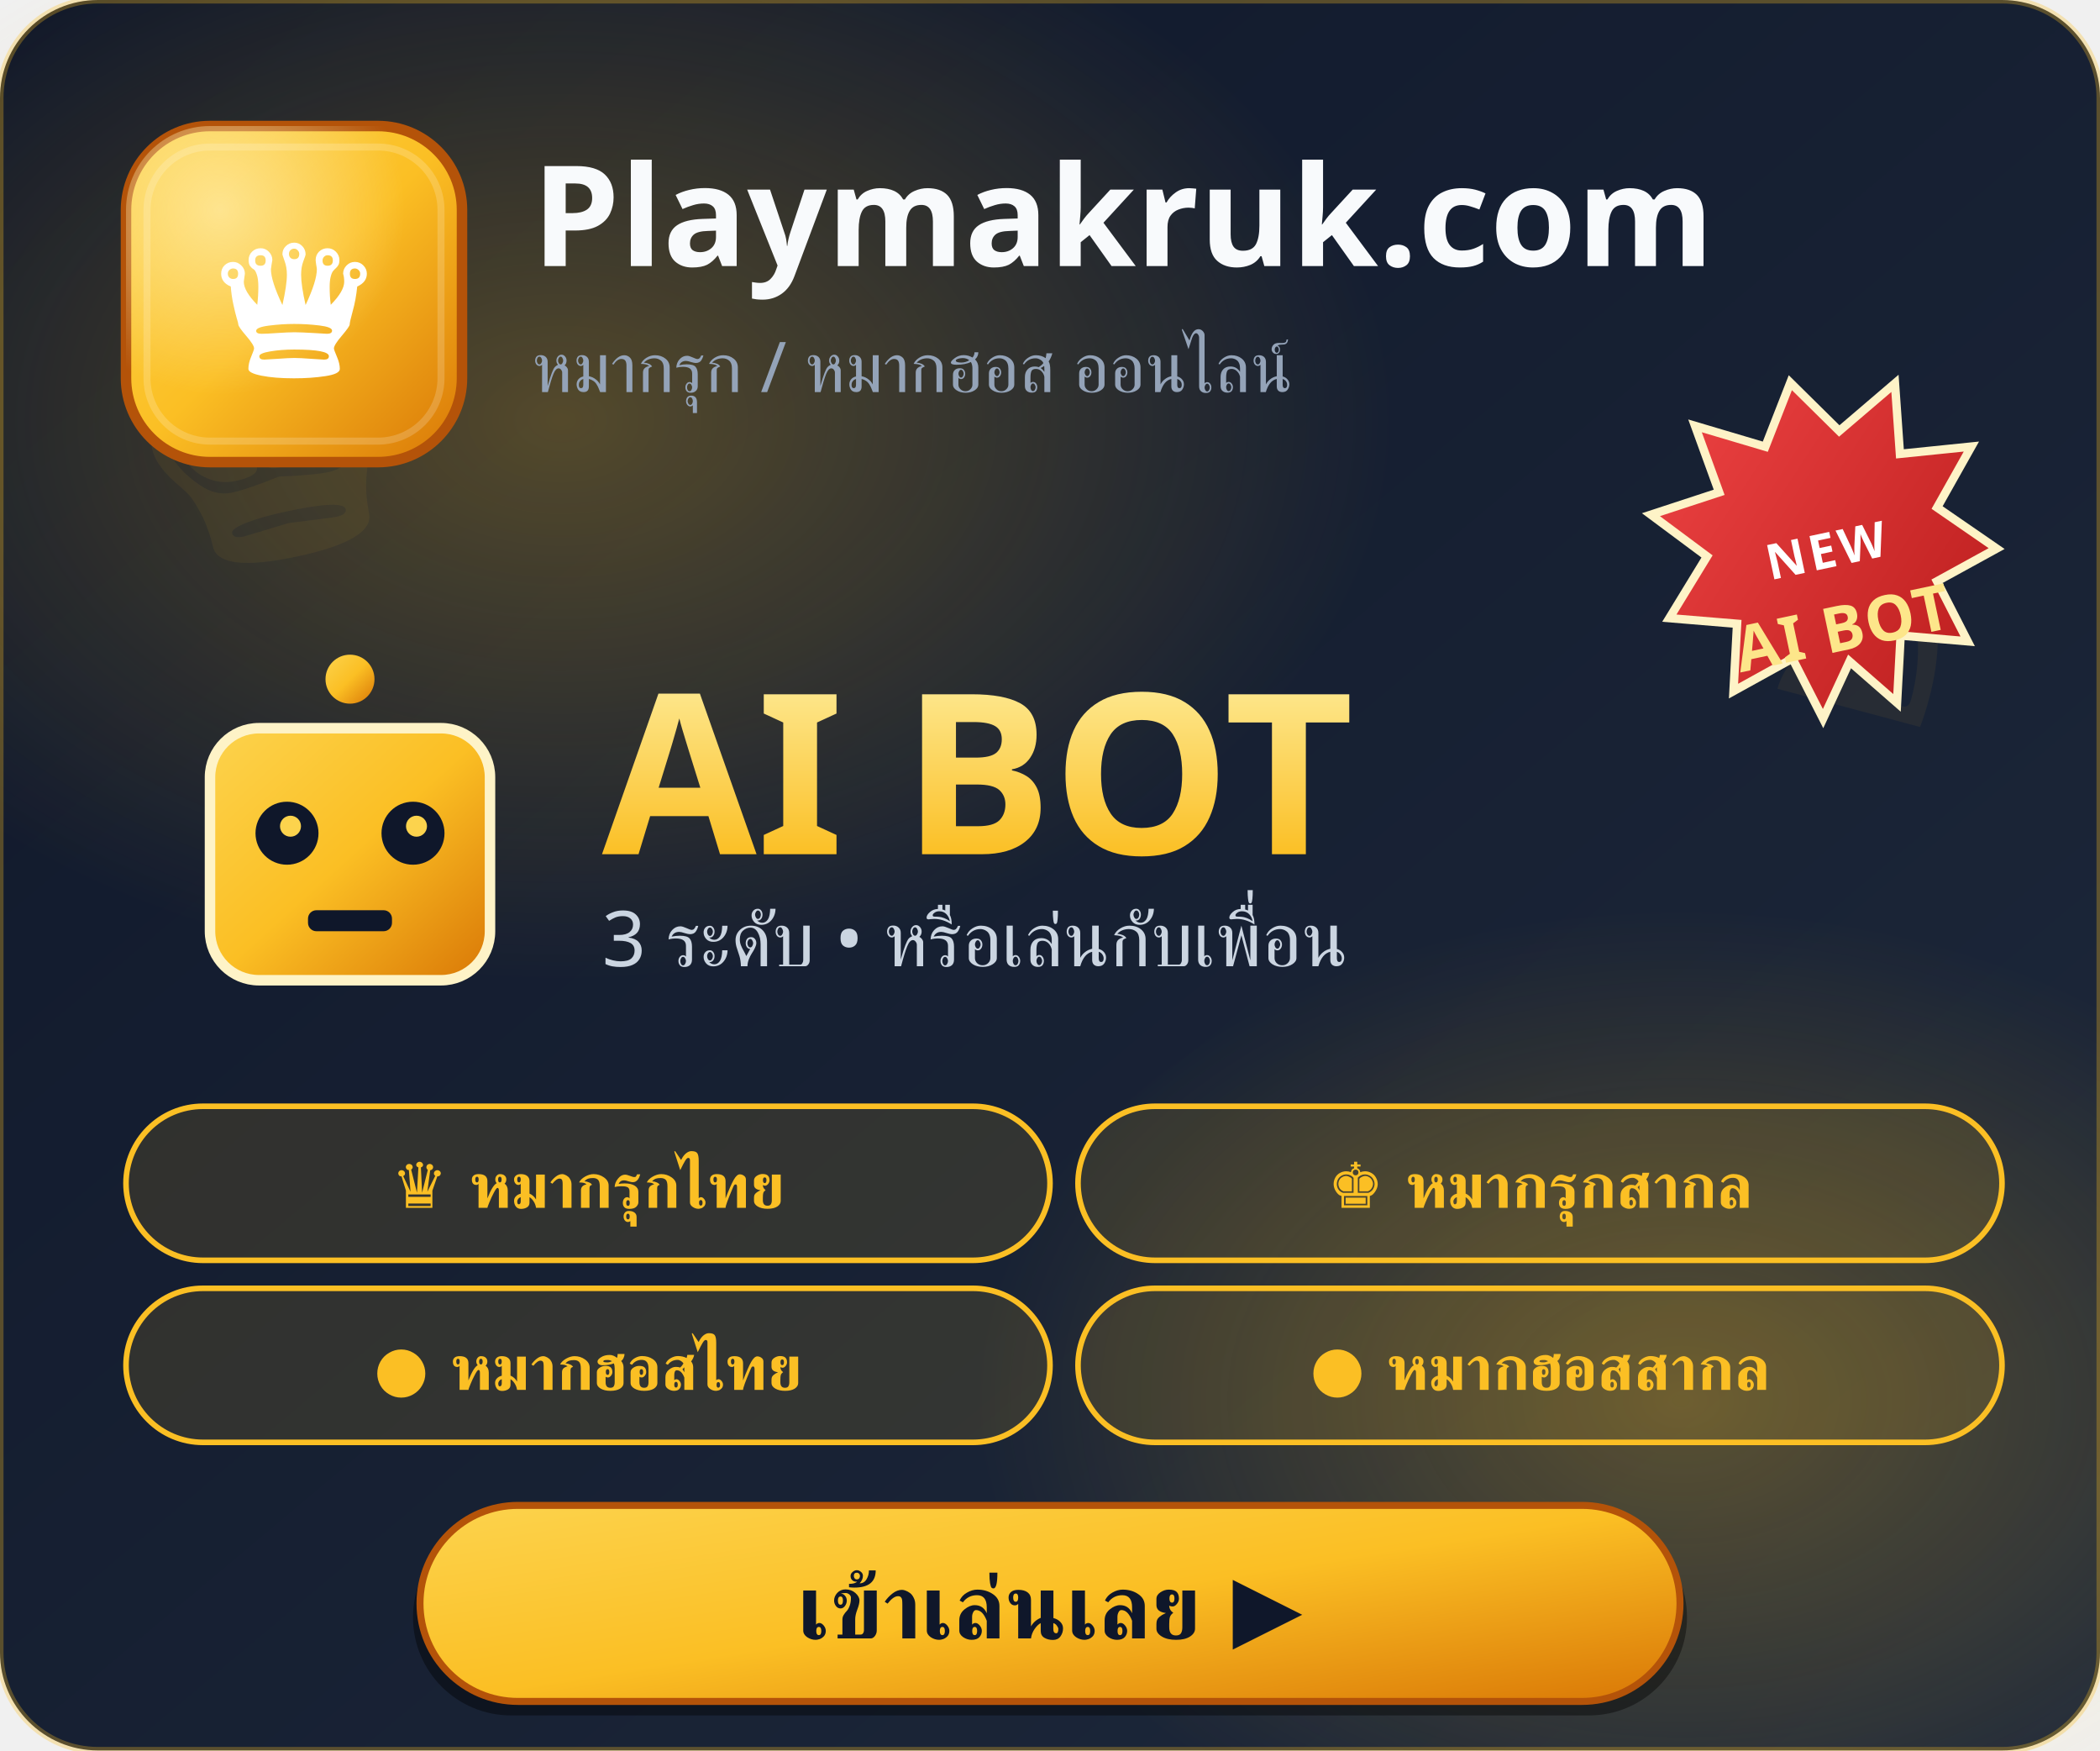
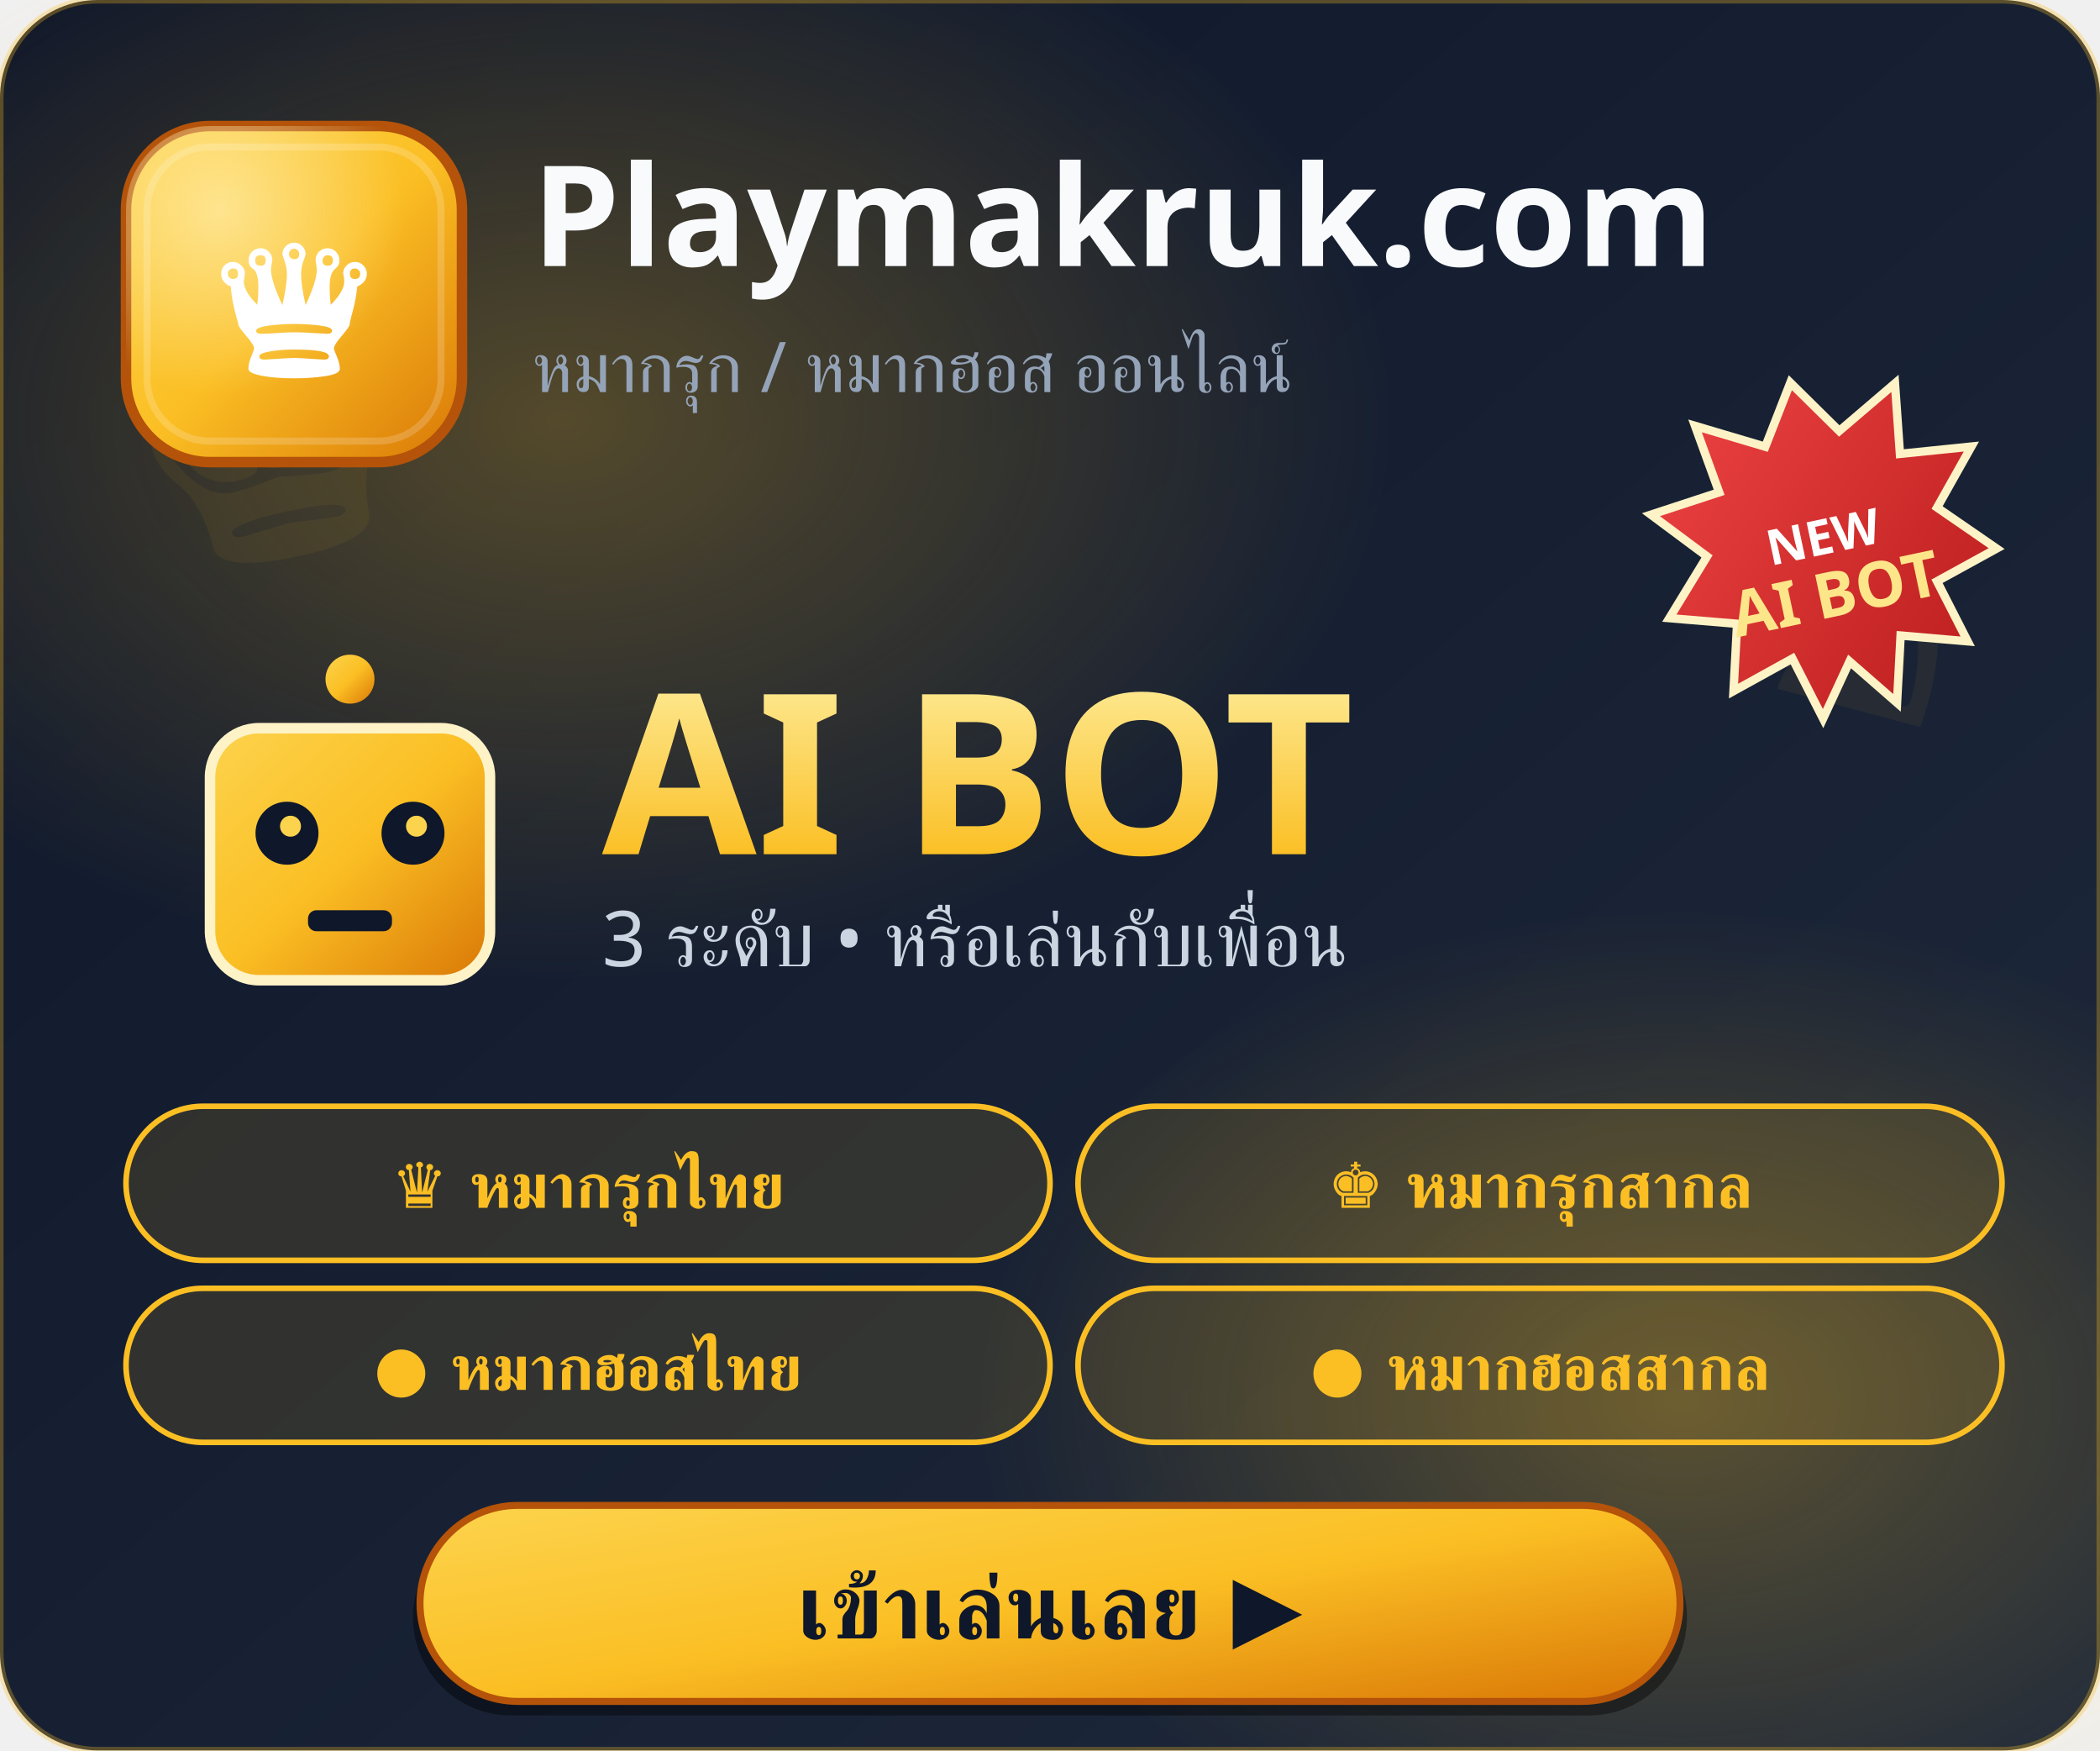
<svg xmlns="http://www.w3.org/2000/svg" viewBox="0 0 300 250" preserveAspectRatio="xMidYMid meet" shape-rendering="geometricPrecision" text-rendering="geometricPrecision">
  <defs>
    <linearGradient id="rcBg" x1="0" y1="0" x2="1" y2="1">
      <stop offset="0" stop-color="#0F172A" />
      <stop offset="1" stop-color="#1E293B" />
    </linearGradient>
    <linearGradient id="rcGold" x1="0" y1="0" x2="1" y2="1">
      <stop offset="0" stop-color="#FCD34D" />
      <stop offset="0.5" stop-color="#FBBF24" />
      <stop offset="1" stop-color="#D97706" />
    </linearGradient>
    <linearGradient id="rcGoldText" x1="0" y1="0" x2="0" y2="1">
      <stop offset="0" stop-color="#FDE68A" />
      <stop offset="1" stop-color="#FBBF24" />
    </linearGradient>
    <linearGradient id="rcRed" x1="0" y1="0" x2="1" y2="1">
      <stop offset="0" stop-color="#EF4444" />
      <stop offset="1" stop-color="#B91C1C" />
    </linearGradient>
    <radialGradient id="rcLogoShine" cx="0.28" cy="0.25" r="0.55">
      <stop offset="0" stop-color="#FFF0B4" stop-opacity="0.7" />
      <stop offset="1" stop-color="#FFF0B4" stop-opacity="0" />
    </radialGradient>
    <radialGradient id="rcGlow" cx="0.5" cy="0.5" r="0.5">
      <stop offset="0" stop-color="#FBBF24" stop-opacity="0.28" />
      <stop offset="1" stop-color="#FBBF24" stop-opacity="0" />
    </radialGradient>
  </defs>
  <rect width="300" height="250" rx="14" fill="url(#rcBg)" stroke="#FBBF24" stroke-opacity="0.3" stroke-width="1" />
  <ellipse cx="80" cy="60" rx="120" ry="80" fill="url(#rcGlow)" />
  <ellipse cx="240" cy="200" rx="100" ry="70" fill="url(#rcGlow)" />
  <g font-family="Georgia, serif" font-weight="bold" fill="#FBBF24" opacity="0.06">
    <text x="20" y="80" font-size="56" transform="rotate(-12 40 80)">♚</text>
    <text x="240" y="100" font-size="50" transform="rotate(15 260 100)">♞</text>
  </g>
  <g transform="translate(18, 18)">
    <rect width="48" height="48" rx="12" fill="url(#rcGold)" stroke="#B45309" stroke-width="1.5" />
    <rect width="48" height="48" rx="12" fill="url(#rcLogoShine)" />
    <text x="24" y="36" font-family="'Prompt','Sarabun',Georgia,serif" font-size="30" font-weight="900" fill="#FFFFFF" text-anchor="middle">♛</text>
    <rect x="3" y="3" width="42" height="42" rx="9" fill="none" stroke="#FFFFFF" stroke-opacity="0.18" stroke-width="1" />
  </g>
  <text x="76" y="38" font-family="'Prompt','Sarabun',sans-serif" font-size="20" font-weight="700" fill="#F8FAFC">Playmakruk.com</text>
  <text x="76" y="56" font-family="'Prompt','Sarabun',sans-serif" font-size="10" fill="#94A3B8">หมากรุก / หมากฮอส ออนไลน์</text>
  <g transform="translate(262, 84) rotate(-12)">
    <path d="M0,-30 L5.4,-21.8 L14.6,-26.8 L13.2,-16.8 L23.4,-15.7 L16.8,-8.2 L23.9,-0.7 L14.6,2.1 L17.1,11.4 L7.9,8.6 L5.4,17.9 L0,10.7 L-5.4,17.9 L-7.9,8.6 L-17.1,11.4 L-14.6,2.1 L-23.9,-0.7 L-16.8,-8.2 L-23.4,-15.7 L-13.2,-16.8 L-14.6,-26.8 L-5.4,-21.8 Z" fill="url(#rcRed)" stroke="#FEF3C7" stroke-width="1.2" />
-     <text x="0" y="-3" font-family="'Prompt','Sarabun',sans-serif" font-size="7" font-weight="800" fill="#FFFFFF" text-anchor="middle" letter-spacing="0.5">NEW</text>
-     <text x="0" y="9" font-family="'Prompt','Sarabun',sans-serif" font-size="9" font-weight="900" fill="#FDE68A" text-anchor="middle" letter-spacing="0.2">AI BOT</text>
+     <text x="0" y="-5" font-family="'Prompt','Sarabun',sans-serif" font-size="7" font-weight="800" fill="#FFFFFF" text-anchor="middle">NEW</text>
+     <text x="0" y="4" font-family="'Prompt','Sarabun',sans-serif" font-size="9" font-weight="900" fill="#FDE68A" text-anchor="middle">AI BOT</text>
  </g>
  <g transform="translate(28, 90)">
    <g transform="translate(0, 4)">
      <line x1="22" y1="0" x2="22" y2="8" stroke="url(#rcGold)" stroke-width="2.5" />
      <circle cx="22" cy="3" r="3.5" fill="url(#rcGold)" />
      <rect x="2" y="10" width="40" height="36" rx="7" fill="url(#rcGold)" stroke="#FEF3C7" stroke-width="1.5" />
      <circle cx="13" cy="25" r="4.5" fill="#0F172A" />
      <circle cx="31" cy="25" r="4.5" fill="#0F172A" />
      <circle cx="13.5" cy="24" r="1.5" fill="#FCD34D" />
      <circle cx="31.5" cy="24" r="1.5" fill="#FCD34D" />
      <rect x="16" y="36" width="12" height="3" rx="1.2" fill="#0F172A" />
    </g>
    <text x="58" y="32" font-family="'Prompt','Sarabun',sans-serif" font-size="32" font-weight="900" fill="url(#rcGoldText)">AI BOT</text>
    <text x="58" y="48" font-family="'Prompt','Sarabun',sans-serif" font-size="11" font-weight="500" fill="#CBD5E1">3 ระดับ • หรือเล่นกับเพื่อน</text>
  </g>
  <g font-family="'Prompt','Sarabun',sans-serif" font-size="9" font-weight="600">
    <g transform="translate(18, 158)">
      <rect width="132" height="22" rx="11" fill="rgba(251,191,36,0.12)" stroke="#FBBF24" stroke-width="0.8" />
      <text x="66" y="14.5" fill="#FBBF24" text-anchor="middle">♛ หมากรุกไทย</text>
    </g>
    <g transform="translate(154, 158)">
      <rect width="132" height="22" rx="11" fill="rgba(251,191,36,0.12)" stroke="#FBBF24" stroke-width="0.8" />
      <text x="66" y="14.5" fill="#FBBF24" text-anchor="middle">♚ หมากรุกสากล</text>
    </g>
    <g transform="translate(18, 184)">
      <rect width="132" height="22" rx="11" fill="rgba(251,191,36,0.12)" stroke="#FBBF24" stroke-width="0.8" />
      <text x="66" y="14.5" fill="#FBBF24" text-anchor="middle">● หมากฮอสไทย</text>
    </g>
    <g transform="translate(154, 184)">
      <rect width="132" height="22" rx="11" fill="rgba(251,191,36,0.12)" stroke="#FBBF24" stroke-width="0.8" />
      <text x="66" y="14.5" fill="#FBBF24" text-anchor="middle">● หมากฮอสสากล</text>
    </g>
  </g>
  <g transform="translate(60, 215)">
    <rect x="-1" y="2" width="182" height="28" rx="14" fill="#000000" opacity="0.4" />
    <rect width="180" height="28" rx="14" fill="url(#rcGold)" stroke="#B45309" stroke-width="1" />
    <text x="90" y="19" font-family="'Prompt','Sarabun',sans-serif" font-size="13" font-weight="800" fill="#0F172A" text-anchor="middle">เข้าเล่นเลย ▶</text>
  </g>
</svg>
